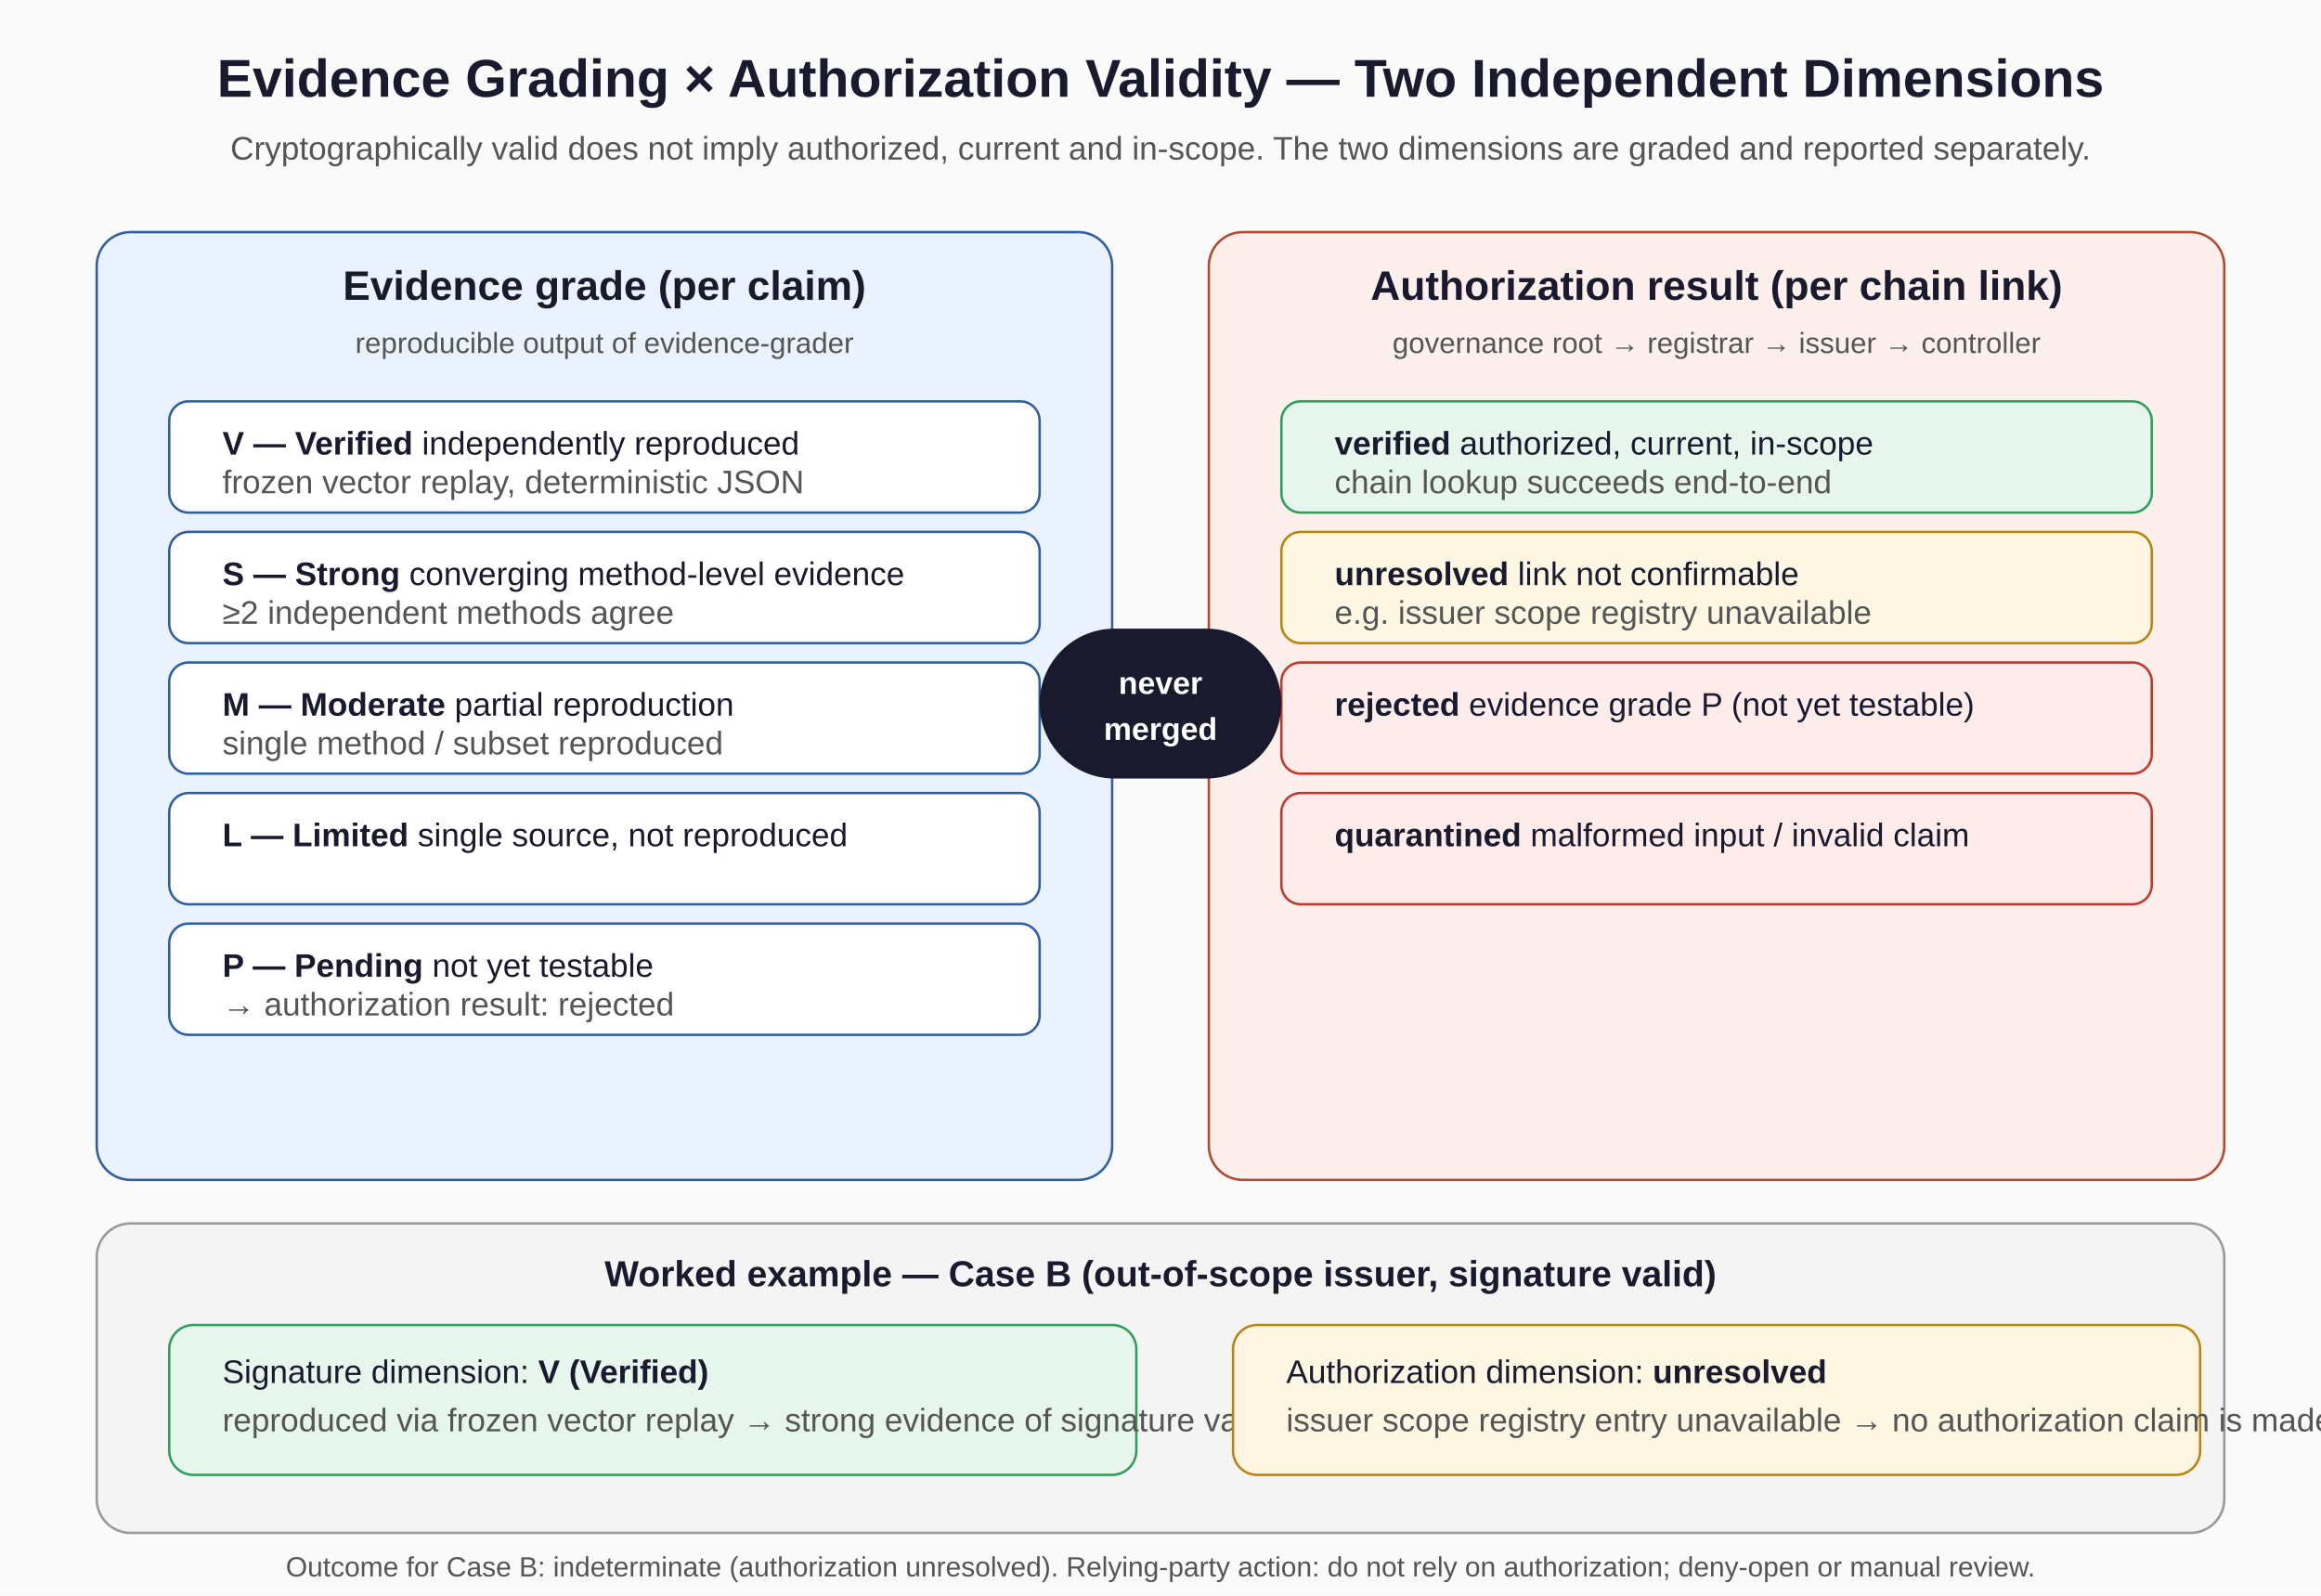
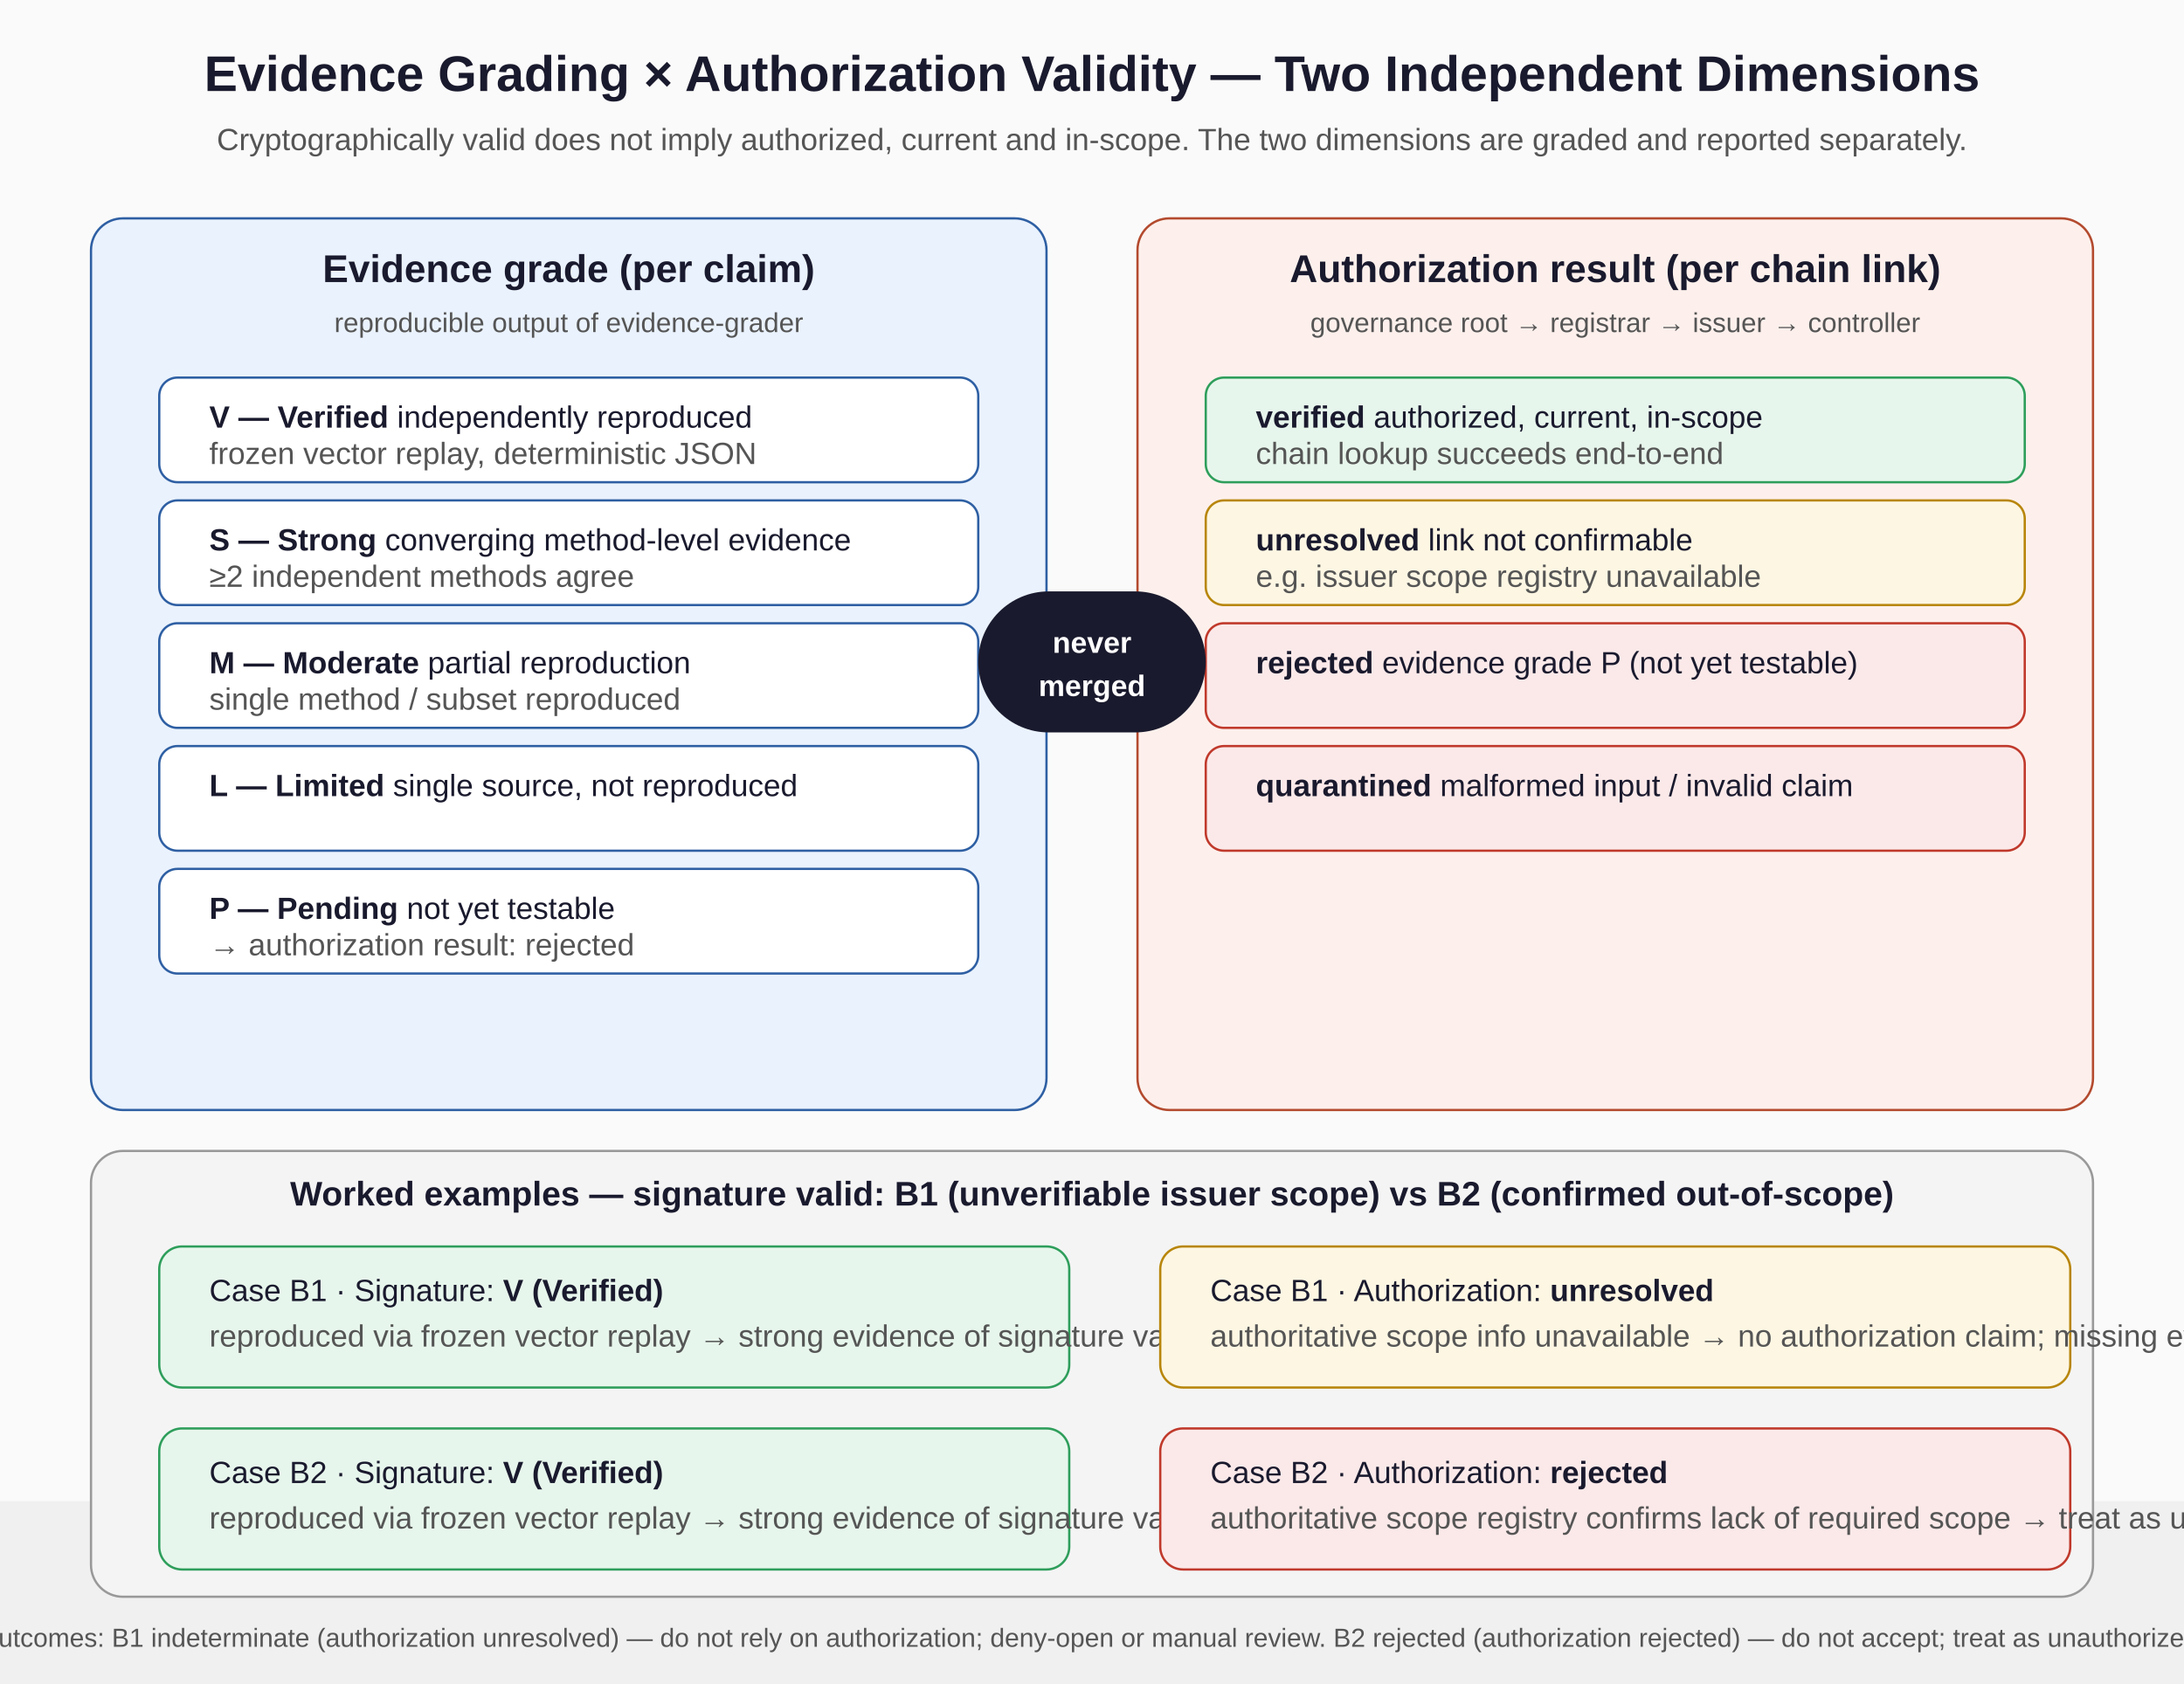
- <svg xmlns="http://www.w3.org/2000/svg" width="960" height="660" viewBox="0 0 960 660">
+ <svg xmlns="http://www.w3.org/2000/svg" width="960" height="740" viewBox="0 0 960 740">
  <defs>
    <style>
      .bg{fill:#FAFAFA}.dark .bg{fill:#101018}
      .card-a{fill:#EAF2FD}.dark .card-a{fill:#12233D}
      .card-b{fill:#FDF0EC}.dark .card-b{fill:#3A1E14}
      .card-base{fill:#F4F4F4}.dark .card-base{fill:#1C1C28}
      .row{fill:#FFFFFF}.dark .row{fill:#16161F}
      .title{fill:#1A1A2E}.dark .title{fill:#E8E8F0}
      .sub{fill:#555}.dark .sub{fill:#9A9AB0}
      .stroke-a{stroke:#2E5FA3}.dark .stroke-a{stroke:#5B8DD9}
      .stroke-b{stroke:#B34A2E}.dark .stroke-b{stroke:#D97B5B}
      .stroke-c{stroke:#999}.dark .stroke-c{stroke:#666}
      .center-pill{fill:#1A1A2E}.dark .center-pill{fill:#E8E8F0}
      .center-txt{fill:#fff}.dark .center-txt{fill:#1A1A2E}
      .ok{fill:#E7F6EC}.dark .ok{fill:#16301F}
      .warn{fill:#FDF6E3}.dark .warn{fill:#332A10}
      .bad{fill:#FDECEA}.dark .bad{fill:#3A1A1A}
      .ok-stroke{stroke:#2E9E5B}.dark .ok-stroke{stroke:#4ECB83}
      .warn-stroke{stroke:#B8860B}.dark .warn-stroke{stroke:#E0B44F}
+       .bad{fill:#FBE9E9}.dark .bad{fill:#331212}
+       .bad-stroke{stroke:#C0392B}.dark .bad-stroke{stroke:#E56B55}
      .bad-stroke{stroke:#C0392B}.dark .bad-stroke{stroke:#E06A5C}
      text{font-family:"Segoe UI",Arial,sans-serif}
    </style>
  </defs>
  <rect width="960" height="660" class="bg" />
  <text x="480" y="40" font-size="22" font-weight="bold" text-anchor="middle" class="title">Evidence Grading × Authorization Validity — Two Independent Dimensions</text>
  <text x="480" y="66" font-size="13.5" text-anchor="middle" class="sub">Cryptographically valid does not imply authorized, current and in-scope. The two dimensions are graded and reported separately.</text>
  <rect x="40" y="96" width="420" height="392" rx="14" class="card-a stroke-a" />
  <text x="250" y="124" font-size="17" font-weight="bold" text-anchor="middle" class="title">Evidence grade (per claim)</text>
  <text x="250" y="146" font-size="12" text-anchor="middle" class="sub">reproducible output of evidence-grader</text>
  <g font-size="13.5">
    <rect x="70" y="166" width="360" height="46" rx="8" class="row stroke-a" />
    <text x="92" y="188" class="title">
      <tspan font-weight="bold">V — Verified</tspan>  independently reproduced</text>
    <text x="92" y="204" class="sub">frozen vector replay, deterministic JSON</text>
    <rect x="70" y="220" width="360" height="46" rx="8" class="row stroke-a" />
    <text x="92" y="242" class="title">
      <tspan font-weight="bold">S — Strong</tspan>  converging method-level evidence</text>
    <text x="92" y="258" class="sub">≥2 independent methods agree</text>
    <rect x="70" y="274" width="360" height="46" rx="8" class="row stroke-a" />
    <text x="92" y="296" class="title">
      <tspan font-weight="bold">M — Moderate</tspan>  partial reproduction</text>
    <text x="92" y="312" class="sub">single method / subset reproduced</text>
    <rect x="70" y="328" width="360" height="46" rx="8" class="row stroke-a" />
    <text x="92" y="350" class="title">
      <tspan font-weight="bold">L — Limited</tspan>  single source, not reproduced</text>
    <rect x="70" y="382" width="360" height="46" rx="8" class="row stroke-a" />
    <text x="92" y="404" class="title">
      <tspan font-weight="bold">P — Pending</tspan>  not yet testable</text>
    <text x="92" y="420" class="sub">→ authorization result: rejected</text>
  </g>
  <rect x="500" y="96" width="420" height="392" rx="14" class="card-b stroke-b" />
  <text x="710" y="124" font-size="17" font-weight="bold" text-anchor="middle" class="title">Authorization result (per chain link)</text>
  <text x="710" y="146" font-size="12" text-anchor="middle" class="sub">governance root → registrar → issuer → controller</text>
  <g font-size="13.5">
    <rect x="530" y="166" width="360" height="46" rx="8" class="ok ok-stroke" />
    <text x="552" y="188" class="title">
      <tspan font-weight="bold">verified</tspan>  authorized, current, in-scope</text>
    <text x="552" y="204" class="sub">chain lookup succeeds end-to-end</text>
    <rect x="530" y="220" width="360" height="46" rx="8" class="warn warn-stroke" />
    <text x="552" y="242" class="title">
      <tspan font-weight="bold">unresolved</tspan>  link not confirmable</text>
    <text x="552" y="258" class="sub">e.g. issuer scope registry unavailable</text>
    <rect x="530" y="274" width="360" height="46" rx="8" class="bad bad-stroke" />
    <text x="552" y="296" class="title">
      <tspan font-weight="bold">rejected</tspan>  evidence grade P (not yet testable)</text>
    <rect x="530" y="328" width="360" height="46" rx="8" class="bad bad-stroke" />
    <text x="552" y="350" class="title">
      <tspan font-weight="bold">quarantined</tspan>  malformed input / invalid claim</text>
  </g>
  <rect x="430" y="260" width="100" height="62" rx="31" class="center-pill" />
  <text x="480" y="287" font-size="13" font-weight="bold" text-anchor="middle" class="center-txt">never</text>
  <text x="480" y="306" font-size="13" font-weight="bold" text-anchor="middle" class="center-txt">merged</text>
-   <rect x="40" y="506" width="880" height="128" rx="14" class="card-base stroke-c" />
-   <text x="480" y="532" font-size="15" font-weight="bold" text-anchor="middle" class="title">Worked example — Case B (out-of-scope issuer, signature valid)</text>
+   <rect x="40" y="506" width="880" height="196" rx="14" class="card-base stroke-c" />
+   <text x="480" y="530" font-size="15" font-weight="bold" text-anchor="middle" class="title">Worked examples — signature valid: B1 (unverifiable issuer scope) vs B2 (confirmed out-of-scope)</text>
  <g font-size="13.5">
    <rect x="70" y="548" width="400" height="62" rx="10" class="ok ok-stroke" />
-     <text x="92" y="572" class="title">Signature dimension: <tspan font-weight="bold">V (Verified)</tspan>
+     <text x="92" y="572" class="title">Case B1 · Signature: <tspan font-weight="bold">V (Verified)</tspan>
    </text>
    <text x="92" y="592" class="sub">reproduced via frozen vector replay → strong evidence of signature validity</text>
    <rect x="510" y="548" width="400" height="62" rx="10" class="warn warn-stroke" />
-     <text x="532" y="572" class="title">Authorization dimension: <tspan font-weight="bold">unresolved</tspan>
+     <text x="532" y="572" class="title">Case B1 · Authorization: <tspan font-weight="bold">unresolved</tspan>
    </text>
-     <text x="532" y="592" class="sub">issuer scope registry entry unavailable → no authorization claim is made</text>
+     <text x="532" y="592" class="sub">authoritative scope info unavailable → no authorization claim; missing evidence ≠ invalid</text>
+     <rect x="70" y="628" width="400" height="62" rx="10" class="ok ok-stroke" />
+     <text x="92" y="652" class="title">Case B2 · Signature: <tspan font-weight="bold">V (Verified)</tspan>
+     </text>
+     <text x="92" y="672" class="sub">reproduced via frozen vector replay → strong evidence of signature validity</text>
+     <rect x="510" y="628" width="400" height="62" rx="10" class="bad bad-stroke" />
+     <text x="532" y="652" class="title">Case B2 · Authorization: <tspan font-weight="bold">rejected</tspan>
+     </text>
+     <text x="532" y="672" class="sub">authoritative scope registry confirms lack of required scope → treat as unauthorized</text>
  </g>
-   <text x="480" y="652" font-size="11.5" text-anchor="middle" class="sub">Outcome for Case B: indeterminate (authorization unresolved). Relying-party action: do not rely on authorization; deny-open or manual review.</text>
+   <text x="480" y="724" font-size="11.5" text-anchor="middle" class="sub">Outcomes: B1 indeterminate (authorization unresolved) — do not rely on authorization; deny-open or manual review.  B2 rejected (authorization rejected) — do not accept; treat as unauthorized.</text>
</svg>
